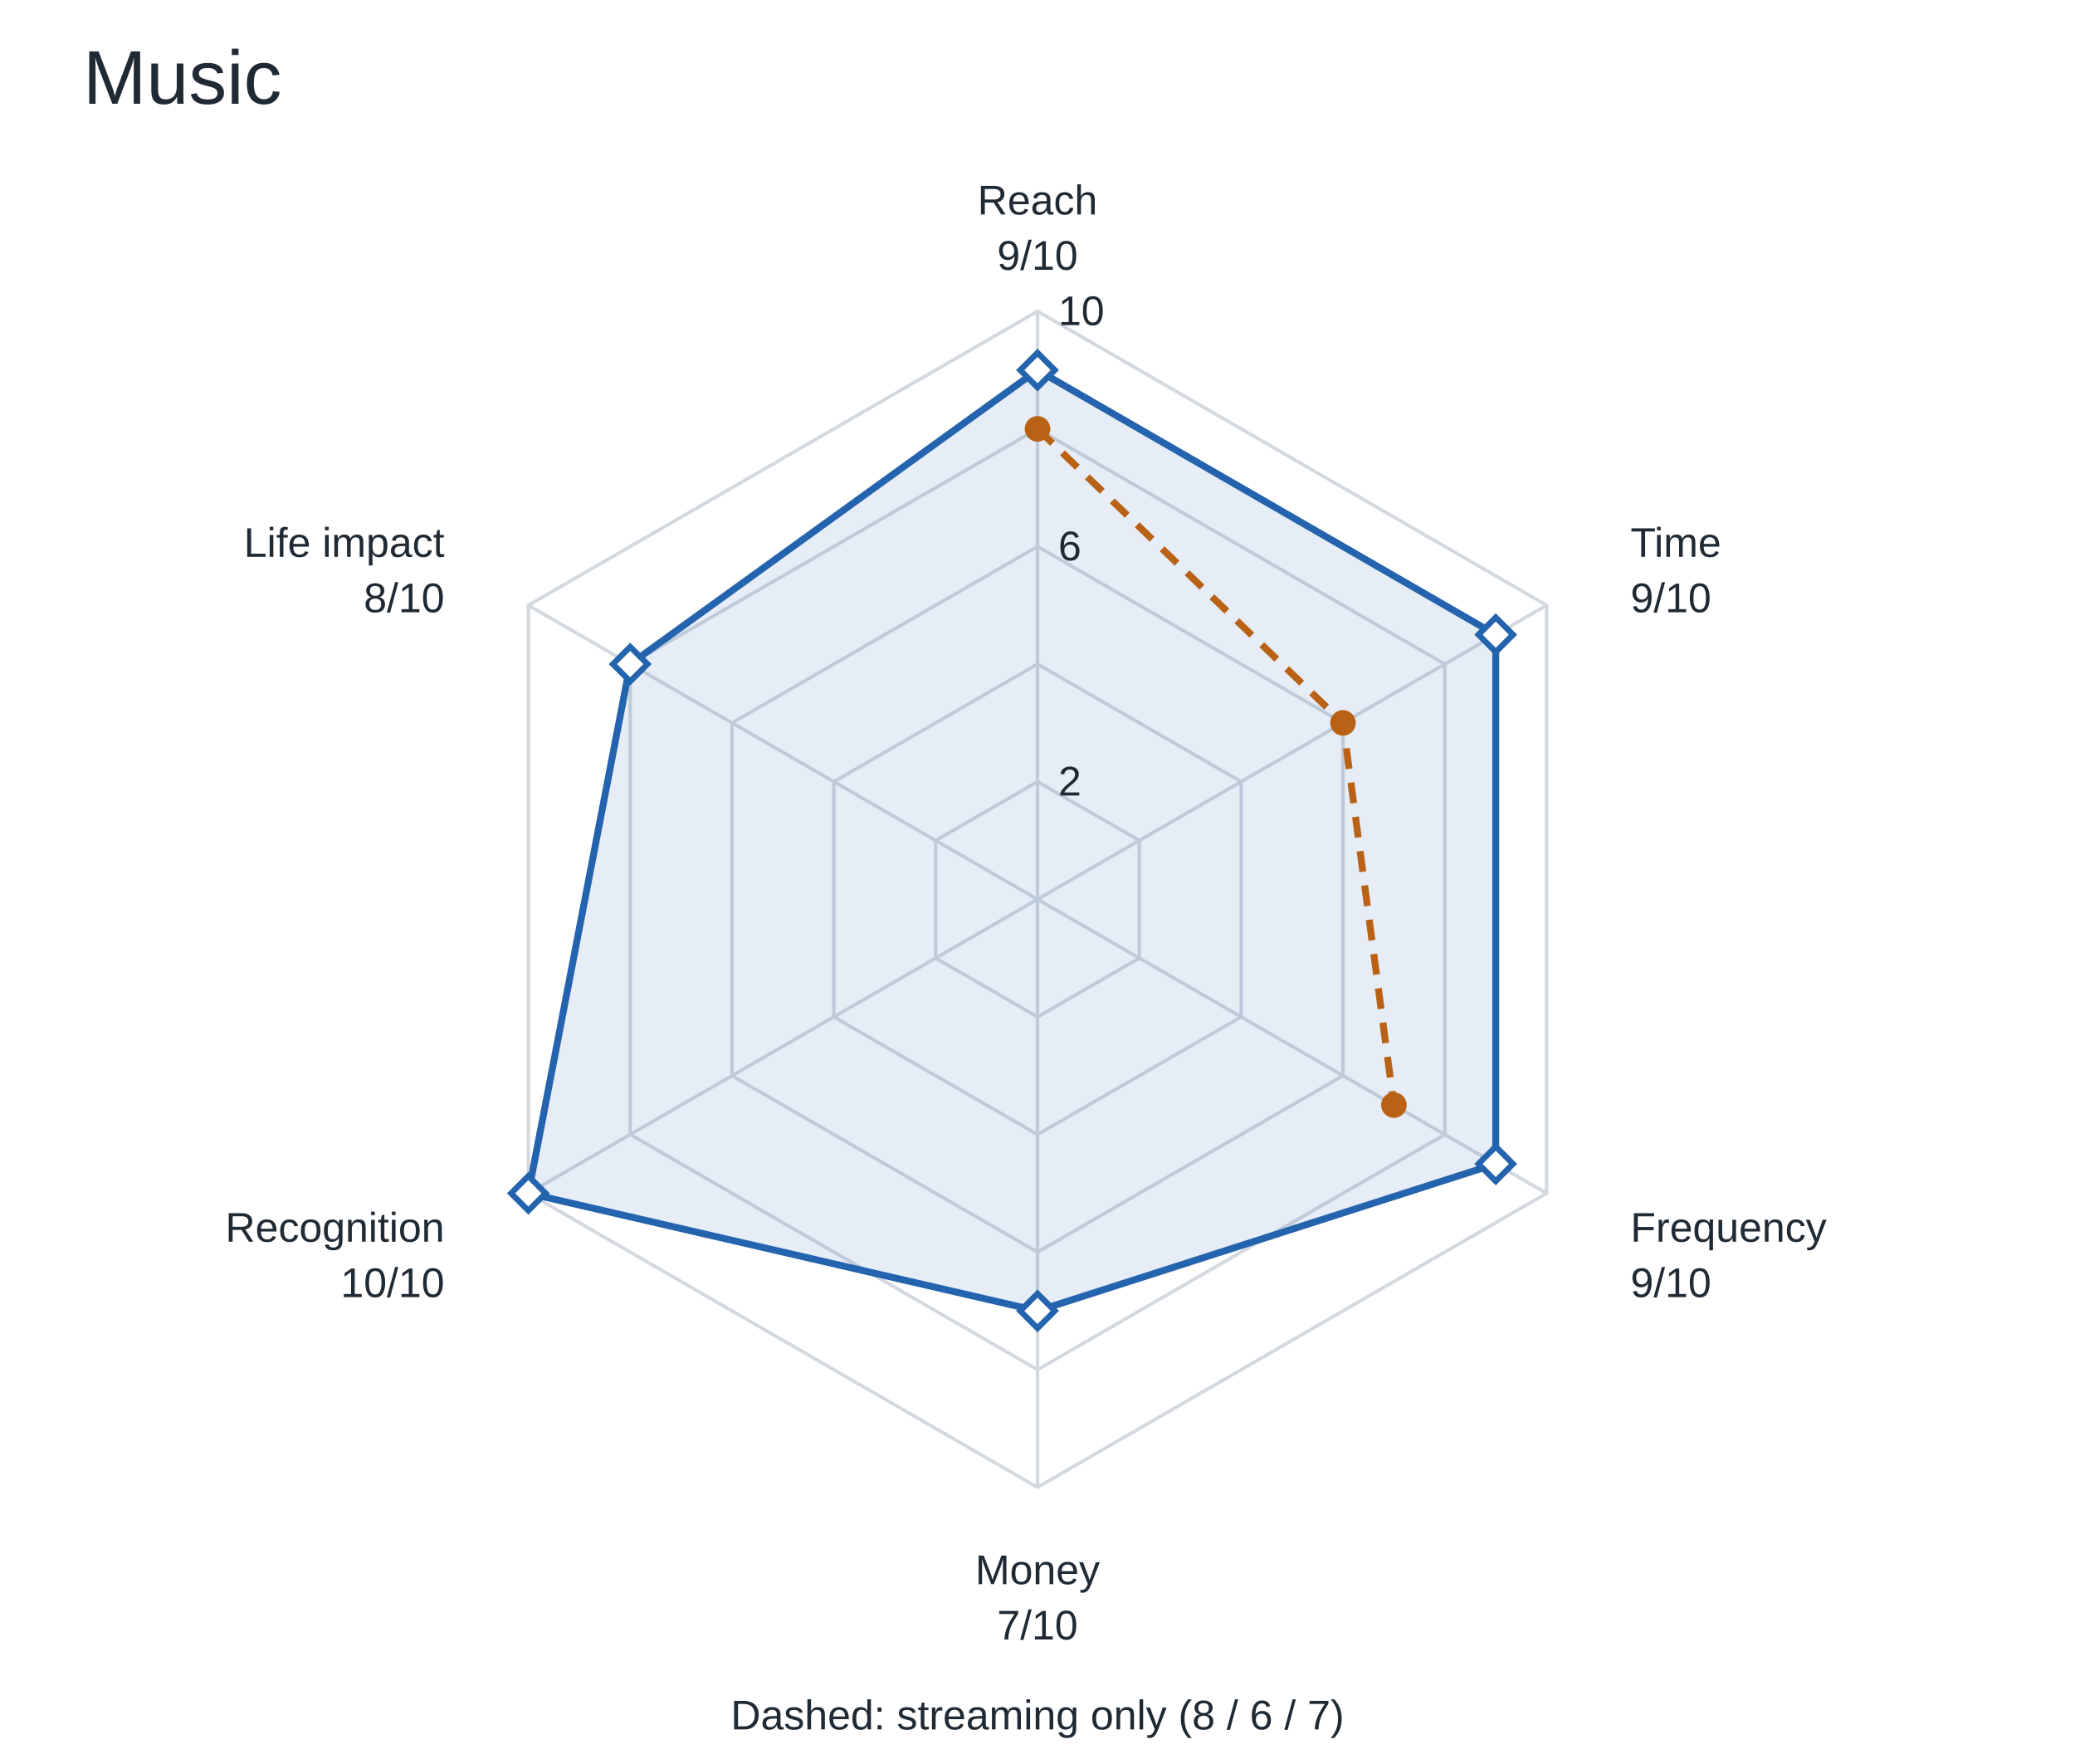
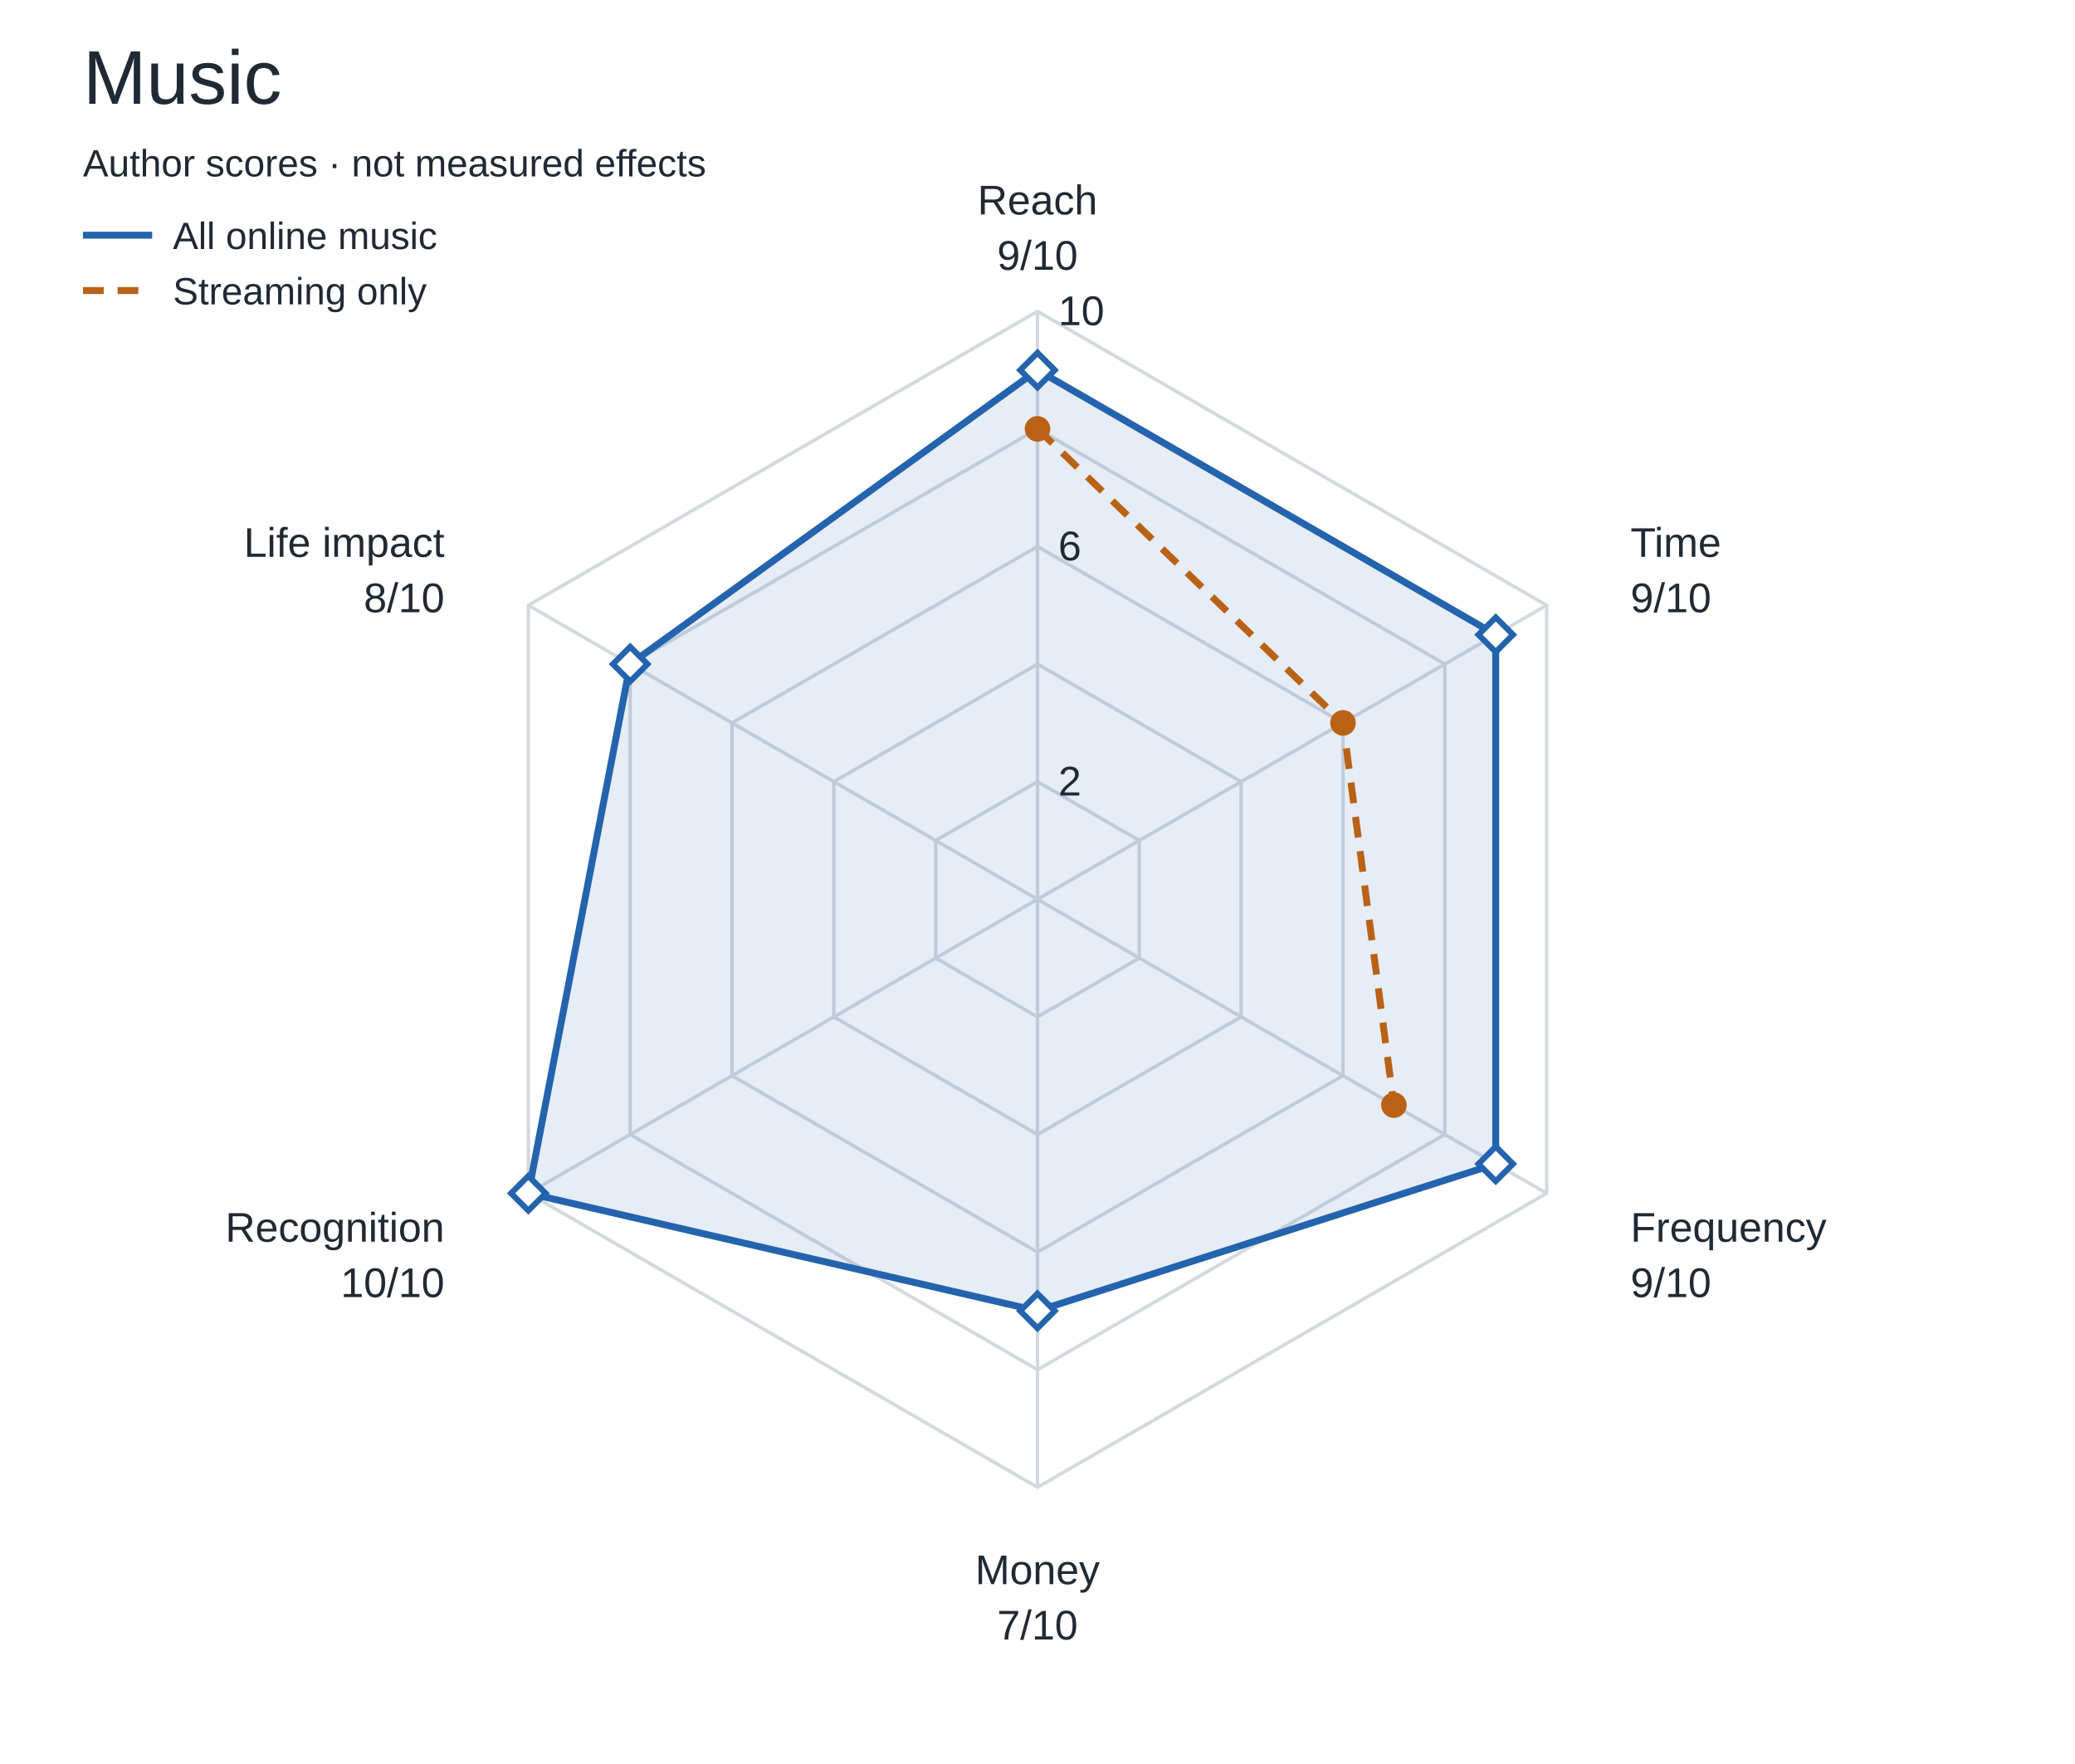
<svg xmlns="http://www.w3.org/2000/svg" width="600" height="510" viewBox="0 0 600 510" role="img" aria-labelledby="title desc">
  <style>text{font-family:Arial,Helvetica,sans-serif;fill:#202a34}</style>
  <rect width="100%" height="100%" fill="white" />
  <text x="24.00" y="30.00" text-anchor="start" font-size="22" font-weight="500">Music</text>
+   <text x="24.00" y="51.00" text-anchor="start" font-size="11" font-weight="400">Author scores · not measured effects</text>
  <path d="M300.000,226.000 L329.445,243.000 L329.445,277.000 L300.000,294.000 L270.555,277.000 L270.555,243.000Z" fill="none" stroke="#d3d9df" />
  <path d="M300.000,192.000 L358.890,226.000 L358.890,294.000 L300.000,328.000 L241.110,294.000 L241.110,226.000Z" fill="none" stroke="#d3d9df" />
  <path d="M300.000,158.000 L388.335,209.000 L388.335,311.000 L300.000,362.000 L211.665,311.000 L211.665,209.000Z" fill="none" stroke="#d3d9df" />
  <path d="M300.000,124.000 L417.779,192.000 L417.779,328.000 L300.000,396.000 L182.221,328.000 L182.221,192.000Z" fill="none" stroke="#d3d9df" />
  <path d="M300.000,90.000 L447.224,175.000 L447.224,345.000 L300.000,430.000 L152.776,345.000 L152.776,175.000Z" fill="none" stroke="#d3d9df" />
  <line x1="300.00" y1="260.00" x2="300.00" y2="90.00" stroke="#d3d9df" stroke-width="1" stroke-dasharray="" />
  <line x1="300.00" y1="260.00" x2="447.22" y2="175.00" stroke="#d3d9df" stroke-width="1" stroke-dasharray="" />
  <line x1="300.00" y1="260.00" x2="447.22" y2="345.00" stroke="#d3d9df" stroke-width="1" stroke-dasharray="" />
  <line x1="300.00" y1="260.00" x2="300.00" y2="430.00" stroke="#d3d9df" stroke-width="1" stroke-dasharray="" />
  <line x1="300.00" y1="260.00" x2="152.78" y2="345.00" stroke="#d3d9df" stroke-width="1" stroke-dasharray="" />
  <line x1="300.00" y1="260.00" x2="152.78" y2="175.00" stroke="#d3d9df" stroke-width="1" stroke-dasharray="" />
  <path d="M300.000,107.000 L432.502,183.500 L432.502,336.500 L300.000,379.000 L152.776,345.000 L182.221,192.000Z" fill="#2463ad" fill-opacity="0.11" stroke="#2463ad" stroke-width="2" />
  <path id="music-streaming-reference" d="M300.000,124.000 L388.335,209.000 L403.057,319.500" fill="none" stroke="#b96216" stroke-width="2" stroke-dasharray="6 4" />
  <circle cx="300.0" cy="124.0" r="3.7" fill="#b96216" />
  <circle cx="388.335" cy="209.0" r="3.7" fill="#b96216" />
  <circle cx="403.057" cy="319.5" r="3.7" fill="#b96216" />
-   <text x="300.00" y="500.00" text-anchor="middle" font-size="12" font-weight="400">Dashed: streaming only (8 / 6 / 7)</text>
+   <line x1="24.00" y1="68.00" x2="44.00" y2="68.00" stroke="#2463ad" stroke-width="2" stroke-dasharray="" />
+   <text x="50.00" y="72.00" text-anchor="start" font-size="11" font-weight="400">All online music</text>
+   <line x1="24.00" y1="84.00" x2="44.00" y2="84.00" stroke="#b96216" stroke-width="2" stroke-dasharray="6 4" />
+   <text x="50.00" y="88.00" text-anchor="start" font-size="11" font-weight="400">Streaming only</text>
  <text x="306.00" y="230.00" text-anchor="start" font-size="12" font-weight="400">2</text>
  <text x="306.00" y="162.00" text-anchor="start" font-size="12" font-weight="400">6</text>
  <text x="306.00" y="94.00" text-anchor="start" font-size="12" font-weight="400">10</text>
  <text x="300.00" y="62.00" text-anchor="middle" font-size="12" font-weight="400">Reach</text>
  <text x="300.00" y="78.00" text-anchor="middle" font-size="12" font-weight="400">9/10</text>
  <path d="M300.0,102.0L305.0,107.0L300.0,112.0L295.0,107.0Z" fill="white" stroke="#2463ad" stroke-width="1.7" />
  <text x="471.47" y="161.00" text-anchor="start" font-size="12" font-weight="400">Time</text>
  <text x="471.47" y="177.00" text-anchor="start" font-size="12" font-weight="400">9/10</text>
  <path d="M432.502,178.5L437.502,183.5L432.502,188.5L427.502,183.5Z" fill="white" stroke="#2463ad" stroke-width="1.7" />
  <text x="471.47" y="359.00" text-anchor="start" font-size="12" font-weight="400">Frequency</text>
  <text x="471.47" y="375.00" text-anchor="start" font-size="12" font-weight="400">9/10</text>
  <path d="M432.502,331.5L437.502,336.5L432.502,341.5L427.502,336.5Z" fill="white" stroke="#2463ad" stroke-width="1.7" />
  <text x="300.00" y="458.00" text-anchor="middle" font-size="12" font-weight="400">Money</text>
  <text x="300.00" y="474.00" text-anchor="middle" font-size="12" font-weight="400">7/10</text>
  <path d="M300.0,374.0L305.0,379.0L300.0,384.0L295.0,379.0Z" fill="white" stroke="#2463ad" stroke-width="1.7" />
  <text x="128.53" y="359.00" text-anchor="end" font-size="12" font-weight="400">Recognition</text>
  <text x="128.53" y="375.00" text-anchor="end" font-size="12" font-weight="400">10/10</text>
  <path d="M152.776,340L157.776,345L152.776,350L147.776,345Z" fill="white" stroke="#2463ad" stroke-width="1.7" />
  <text x="128.53" y="161.00" text-anchor="end" font-size="12" font-weight="400">Life impact</text>
  <text x="128.53" y="177.00" text-anchor="end" font-size="12" font-weight="400">8/10</text>
  <path d="M182.221,187.0L187.221,192.0L182.221,197.0L177.221,192.0Z" fill="white" stroke="#2463ad" stroke-width="1.7" />
</svg>
